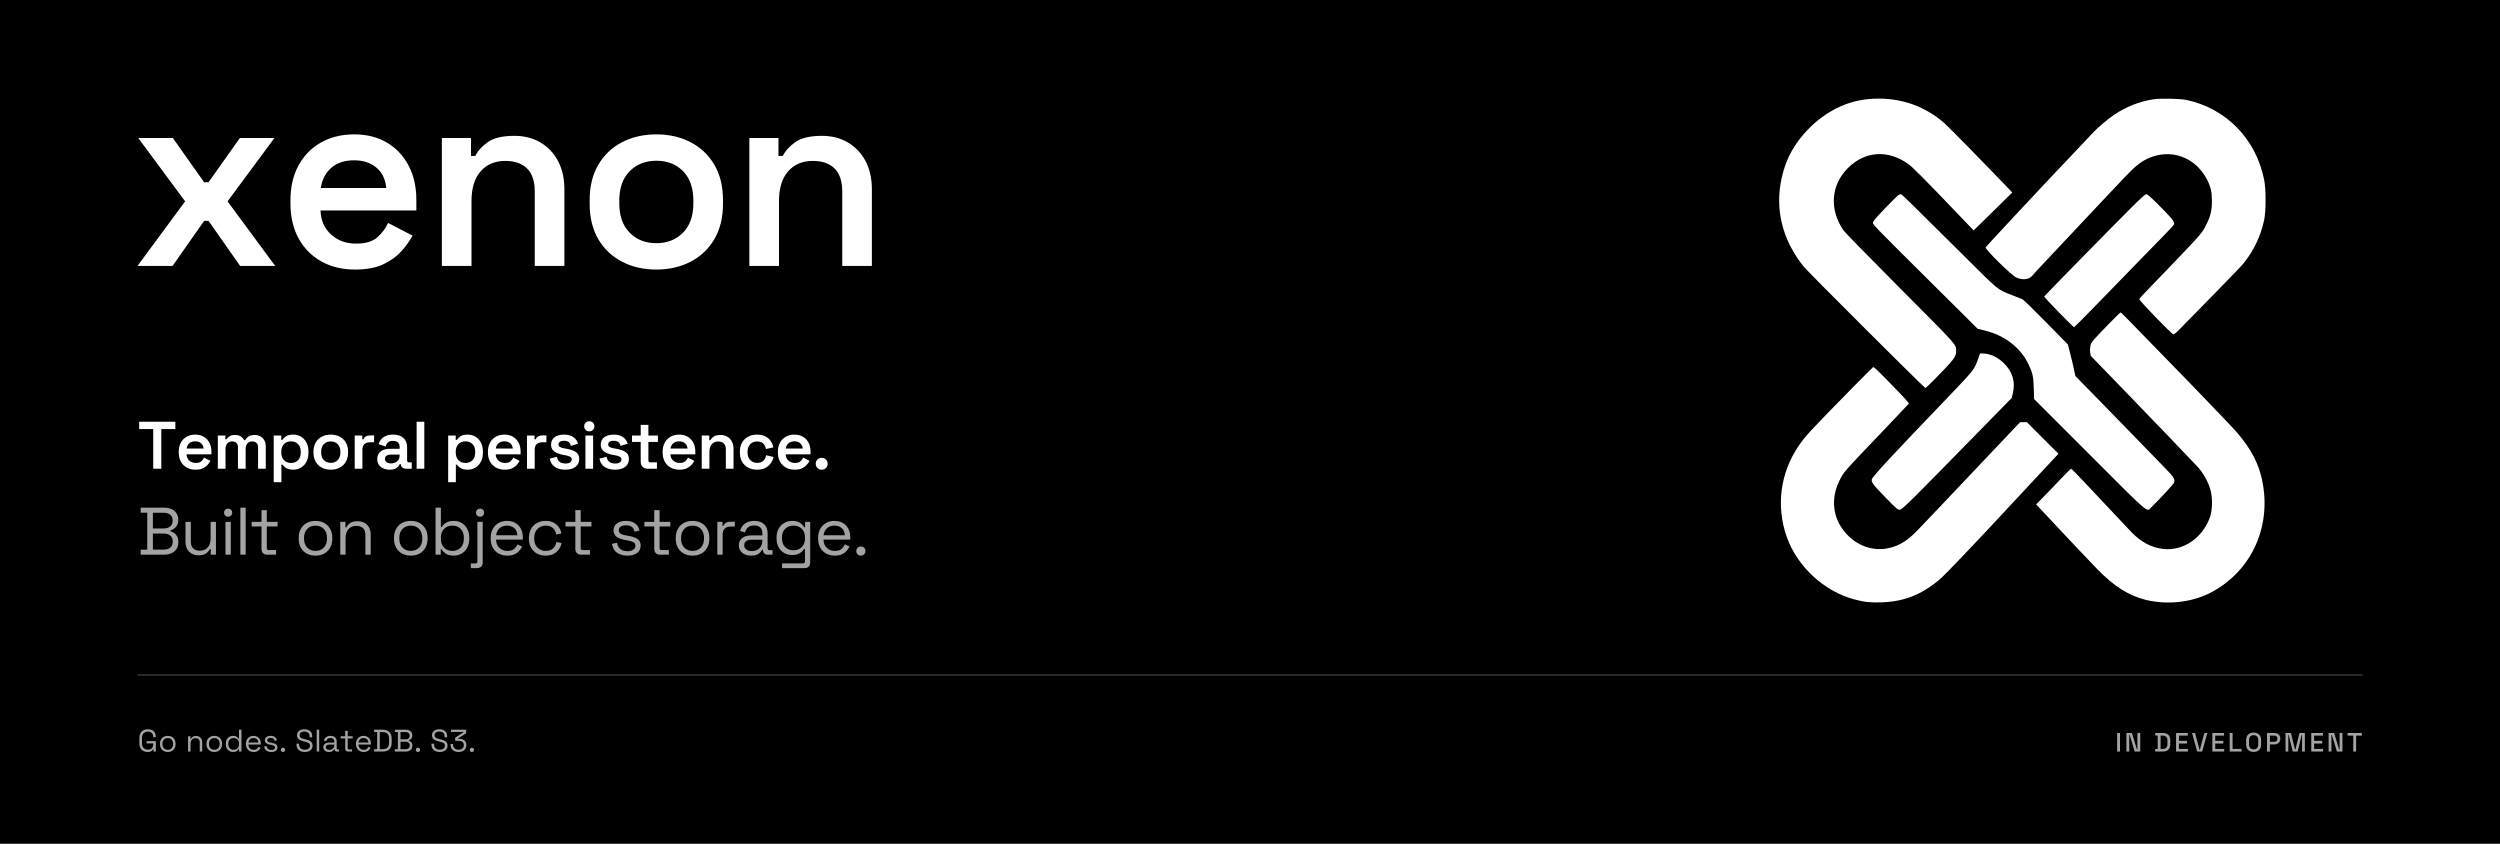
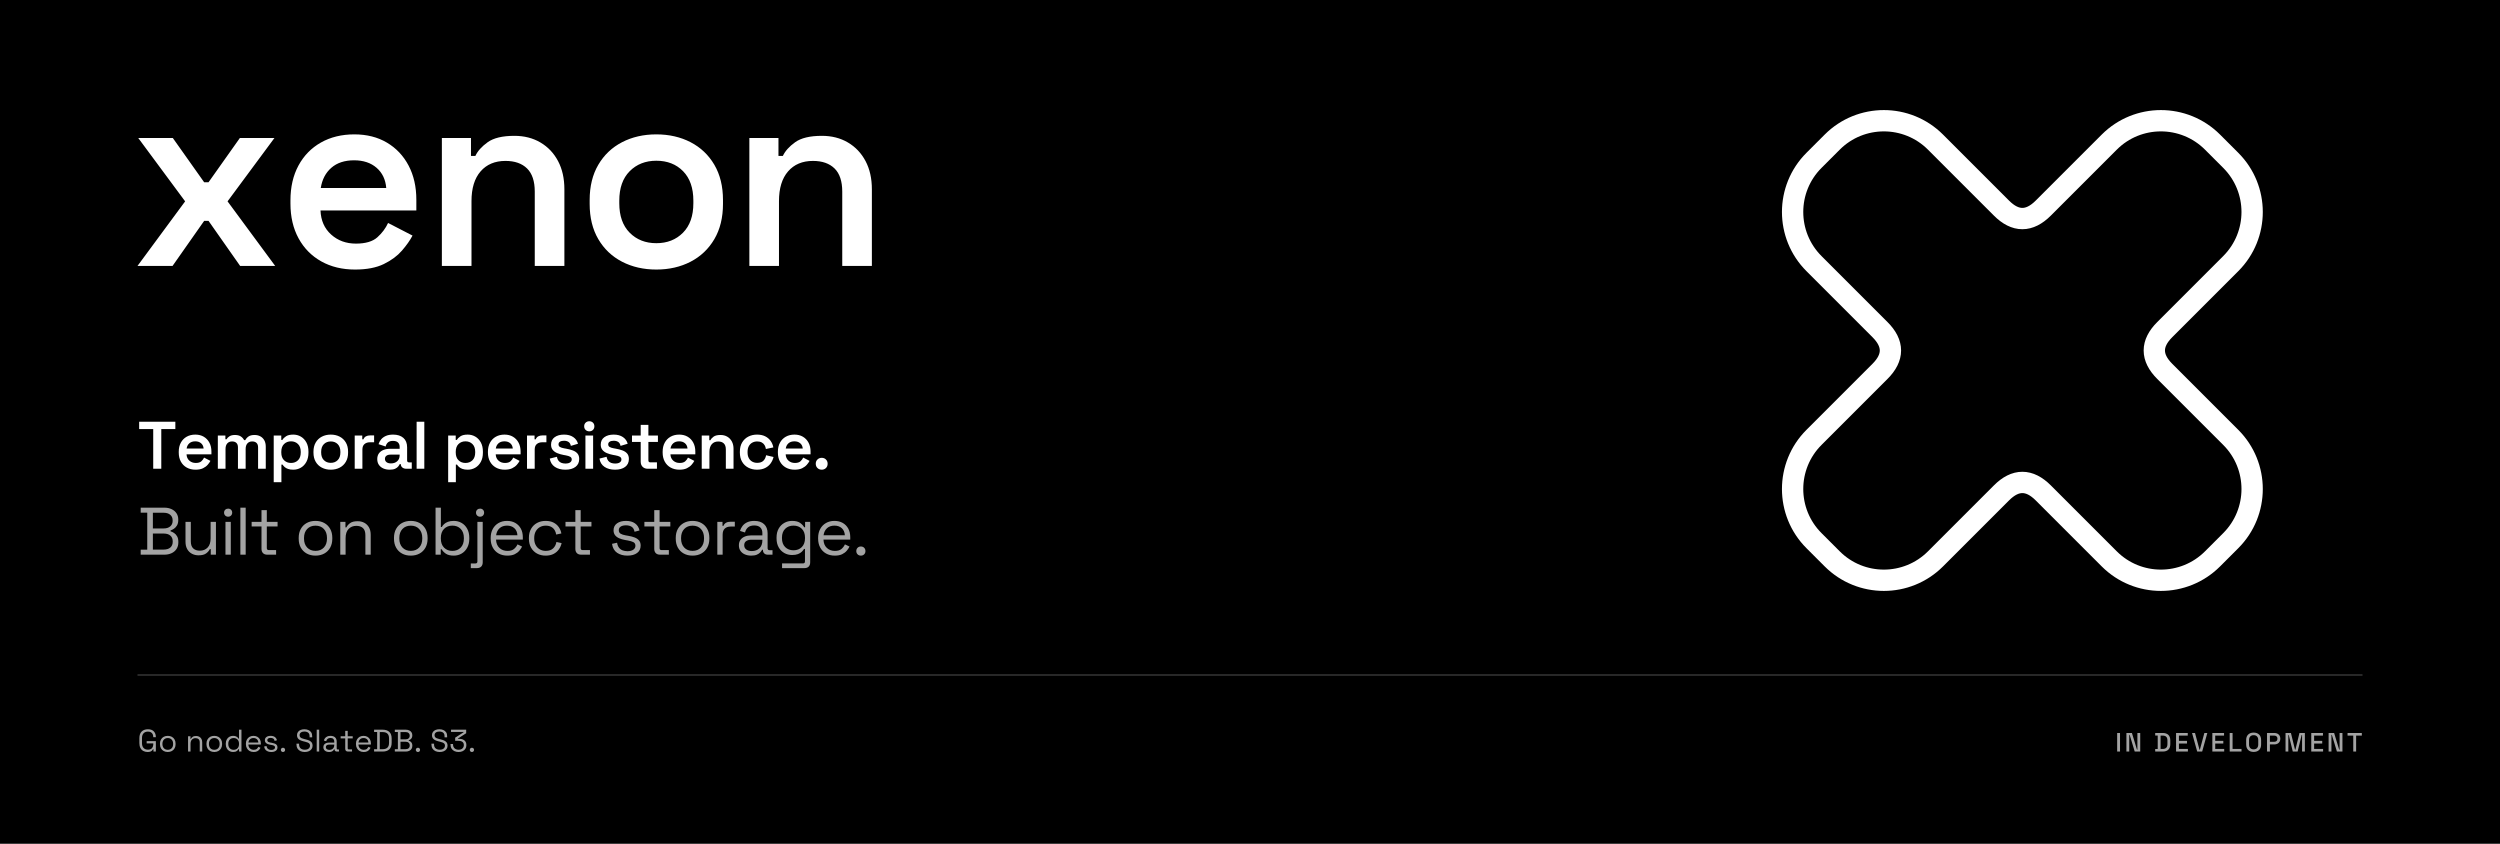
<svg xmlns="http://www.w3.org/2000/svg" viewBox="0 0 1600 540" width="1600" height="540" role="img" aria-labelledby="title">
  <rect width="1600" height="540" fill="#000000" />
  <g transform="translate(88 86) scale(0.1656504)">
    <path transform="translate(-30.19971 508.2501)" fill="#ffffff" d="M30.2 0.0 214.224 -249.475 33.075 -494.25H166.651L287.7 -323.301H304.65L425.699 -494.25H559.275L378.126 -249.475L562.15 0.0H426.749L304.65 -174H287.7L165.601 0.0ZM870.8 14.0Q796.625 14.0 740.3 -17.5Q683.975 -49.0 652.562 -106.413Q621.15 -163.825 621.15 -241.125V-253.125Q621.15 -330.6 652.15 -387.925Q683.15 -445.25 738.887 -476.75Q794.625 -508.25 867.925 -508.25Q940.05 -508.25 993.787 -476.45Q1047.525 -444.65 1077.525 -387.85Q1107.525 -331.05 1107.525 -255.4V-214.325H737.251Q739.426 -156.325 778.313 -121.263Q817.2 -86.201 874.1 -86.201Q929.725 -86.201 956.912 -110.601Q984.099 -135 998.324 -165.975L1092.75 -117.225Q1078.575 -90.0 1052.075 -59.325Q1025.575 -28.65 981.925 -7.325Q938.275 14.0 870.8 14.0ZM738.251 -300.975H991.249Q987.249 -350.275 953.862 -379.162Q920.475 -408.049 867.1 -408.049Q812.25 -408.049 779.1 -379.162Q745.951 -350.275 738.251 -300.975ZM1206.15 0.0V-494.25H1318.601V-424.875H1335.551Q1348.601 -453.15 1383 -477.875Q1417.4 -502.6 1486.325 -502.6Q1543.45 -502.6 1587.038 -476.888Q1630.625 -451.175 1655.063 -405.025Q1679.5 -358.875 1679.5 -296.0V0.0H1565.049V-287.05Q1565.049 -347.25 1535.362 -376.475Q1505.675 -405.699 1451.875 -405.699Q1390.9 -405.699 1355.75 -365.275Q1320.601 -324.85 1320.601 -250.425V0.0ZM2034.7 14.0Q1960.7 14.0 1902.312 -16.262Q1843.925 -46.525 1810.537 -103.437Q1777.15 -160.35 1777.15 -239.475V-254.775Q1777.15 -333.9 1810.537 -390.813Q1843.925 -447.725 1902.312 -477.988Q1960.7 -508.25 2034.7 -508.25Q2108.7 -508.25 2167.087 -477.988Q2225.475 -447.725 2258.863 -390.813Q2292.25 -333.9 2292.25 -254.775V-239.475Q2292.25 -160.35 2258.863 -103.437Q2225.475 -46.525 2167.087 -16.262Q2108.7 14.0 2034.7 14.0ZM2034.7 -87.851Q2097.6 -87.851 2137.699 -128.326Q2177.799 -168.8 2177.799 -242.3V-251.95Q2177.799 -325.45 2138.112 -365.925Q2098.425 -406.399 2034.7 -406.399Q1971.975 -406.399 1931.788 -365.925Q1891.601 -325.45 1891.601 -251.95V-242.3Q1891.601 -168.8 1931.788 -128.326Q1971.975 -87.851 2034.7 -87.851ZM2394.15 0.0V-494.25H2506.601V-424.875H2523.551Q2536.601 -453.15 2571 -477.875Q2605.4 -502.6 2674.325 -502.6Q2731.45 -502.6 2775.038 -476.888Q2818.625 -451.175 2843.063 -405.025Q2867.5 -358.875 2867.5 -296.0V0.0H2753.049V-287.05Q2753.049 -347.25 2723.362 -376.475Q2693.675 -405.699 2639.875 -405.699Q2578.9 -405.699 2543.75 -365.275Q2508.601 -324.85 2508.601 -250.425V0.0Z" />
  </g>
  <g transform="translate(1110 40) scale(0.72)">
-     <g transform="translate(39.66038 32) scale(0.5283019)">
-       <g transform="translate(0,848) scale(0.1,-0.1)" fill="#ffffff" stroke="none">
-         <path d="M1495 8469 c-357 -34 -700 -204 -981 -483 -248 -248 -395 -512 -468 -838 -119 -532 10 -1050 371 -1498 75 -92 2027 -2040 2045 -2040 7 0 70 57 139 128 347 353 379 394 379 490 0 118 51 60 -945 1061 -591 594 -927 938 -955 980 -236 351 -205 756 79 1040 289 290 681 314 1024 63 67 -49 309 -292 781 -787 126 -132 248 -259 270 -282 l41 -42 325 318 325 319 -75 79 c-367 384 -1009 1039 -1074 1095 -359 308 -798 444 -1281 397z" />
-         <path d="M6295 8466 c-240 -40 -449 -122 -655 -259 -99 -66 -286 -223 -352 -297 -29 -32 -166 -177 -304 -322 -546 -574 -1492 -1586 -1507 -1614 -15 -27 425 -460 510 -503 101 -51 221 -39 272 25 12 15 49 57 83 93 236 253 828 883 1049 1116 146 154 335 354 420 444 167 178 268 261 386 317 389 184 814 32 1012 -363 56 -112 75 -202 75 -348 0 -157 -22 -252 -90 -388 -79 -158 -56 -132 -693 -797 -140 -146 -295 -307 -345 -358 -50 -51 -92 -99 -94 -107 -5 -23 549 -595 576 -595 12 0 68 50 143 129 68 70 316 323 551 562 234 239 450 463 479 499 178 221 292 458 351 730 33 156 34 523 0 688 -139 684 -637 1194 -1307 1338 -106 22 -447 29 -560 10z" />
-         <path d="M2010 6856 c-14 -8 -116 -110 -228 -226 -174 -183 -202 -217 -202 -244 0 -28 90 -120 882 -906 l881 -875 127 -31 c330 -81 595 -287 729 -567 68 -141 83 -208 88 -408 l5 -176 932 -932 c1061 -1061 956 -973 1051 -878 160 157 359 374 371 403 22 53 -1 93 -129 224 -62 63 -256 264 -432 445 -176 182 -495 509 -709 728 l-390 398 -22 107 c-12 59 -40 178 -63 265 l-40 158 -366 373 c-246 250 -378 379 -403 389 -20 9 -94 39 -164 66 -266 105 -199 49 -893 740 -847 842 -969 961 -986 961 -8 -1 -25 -7 -39 -14z" />
-         <path d="M5937 6653 c-287 -286 -1471 -1492 -1475 -1504 -5 -13 489 -520 504 -517 6 2 184 181 395 398 210 217 539 555 729 750 616 630 561 570 556 608 -6 39 -75 119 -293 335 -108 106 -156 147 -173 147 -18 0 -81 -57 -243 -217z" />
-         <path d="M5540 4678 c-278 -287 -286 -296 -301 -362 -8 -39 -9 -73 -3 -110 l9 -55 550 -568 c518 -535 1088 -1129 1236 -1287 113 -122 188 -257 231 -411 34 -125 31 -320 -6 -434 -118 -358 -450 -589 -791 -550 -198 22 -377 117 -535 283 -216 228 -647 685 -814 864 -104 111 -194 202 -201 202 -7 0 -81 -73 -166 -162 -84 -90 -214 -225 -288 -300 l-134 -137 129 -138 c257 -277 781 -831 898 -951 282 -289 527 -444 811 -516 357 -89 763 -48 1078 110 725 366 1076 1167 867 1982 -72 282 -238 555 -509 837 -47 50 -183 191 -301 315 -118 124 -291 304 -385 400 -94 96 -326 335 -516 530 -568 585 -642 660 -652 660 -6 0 -99 -91 -207 -202z" />
-         <path d="M3350 4098 c-66 -184 -63 -181 -548 -687 -878 -914 -1225 -1288 -1239 -1335 -15 -50 16 -91 243 -324 174 -177 192 -192 224 -192 40 -1 172 131 1320 1304 l565 577 17 67 c49 197 2 368 -142 512 -108 109 -239 169 -366 170 l-41 0 -33 -92z" />
-         <path d="M1246 3623 c-743 -757 -800 -819 -915 -987 -310 -456 -383 -1012 -201 -1531 176 -500 630 -920 1142 -1054 172 -45 257 -54 457 -48 372 12 661 125 968 379 89 74 616 626 1238 1298 105 113 320 344 479 514 l288 309 -266 266 -266 266 -56 -1 -57 0 -86 -90 c-47 -49 -307 -323 -577 -609 -520 -550 -888 -938 -1064 -1121 -164 -170 -297 -254 -467 -295 -276 -67 -560 33 -754 264 -206 245 -240 564 -94 863 75 153 42 116 780 888 209 219 384 404 389 411 7 10 -66 90 -275 305 -261 268 -305 310 -325 310 -4 0 -156 -152 -338 -337z" />
-       </g>
-     </g>
+     <path d="M274.557 129.442 L325.127 78.873 L333.227 70.773 A64.913 64.913 0 0 1 425.027 70.773 L441.227 86.973 A64.913 64.913 0 0 1 441.227 178.773 L433.127 186.873 L382.558 237.443 Q364.001 256 382.558 274.557 L433.127 325.127 L441.227 333.227 A64.913 64.913 0 0 1 441.227 425.027 L425.027 441.227 A64.913 64.913 0 0 1 333.227 441.227 L325.127 433.127 L274.557 382.558 Q256 364.001 237.443 382.558 L186.873 433.127 L178.773 441.227 A64.913 64.913 0 0 1 86.973 441.227 L70.773 425.027 A64.913 64.913 0 0 1 70.773 333.227 L78.873 325.127 L129.442 274.557 Q147.999 256 129.442 237.443 L78.873 186.873 L70.773 178.773 A64.913 64.913 0 0 1 70.773 86.973 L86.973 70.773 A64.913 64.913 0 0 1 178.773 70.773 L186.873 78.873 L237.443 129.442 Q256 147.999 274.557 129.442 Z" fill="none" stroke="#ffffff" stroke-width="18.944" stroke-linejoin="round" />
  </g>
  <path transform="translate(88 300)" fill="#ffffff" d="M10.06 0.0V-25.407H1.062V-30.1H24.222V-25.407H15.224V0.0ZM37.132 0.602Q33.943 0.602 31.521 -0.752Q29.099 -2.107 27.748 -4.576Q26.397 -7.044 26.397 -10.368V-10.884Q26.397 -14.216 27.73 -16.681Q29.063 -19.146 31.46 -20.5Q33.857 -21.855 37.009 -21.855Q40.11 -21.855 42.421 -20.487Q44.732 -19.12 46.022 -16.678Q47.312 -14.235 47.312 -10.982V-9.216H31.39Q31.483 -6.722 33.155 -5.214Q34.828 -3.707 37.274 -3.707Q39.666 -3.707 40.835 -4.756Q42.004 -5.805 42.616 -7.137L46.676 -5.041Q46.067 -3.87 44.927 -2.551Q43.788 -1.232 41.911 -0.315Q40.034 0.602 37.132 0.602ZM31.433 -12.942H42.312Q42.14 -15.062 40.704 -16.304Q39.268 -17.546 36.973 -17.546Q34.615 -17.546 33.189 -16.304Q31.764 -15.062 31.433 -12.942ZM51.412 0.0V-21.253H56.248V-18.856H56.977Q57.551 -19.946 58.863 -20.779Q60.176 -21.612 62.373 -21.612Q64.697 -21.612 66.107 -20.681Q67.517 -19.751 68.241 -18.294H68.969Q69.7 -19.716 71.071 -20.664Q72.442 -21.612 74.953 -21.612Q76.961 -21.612 78.57 -20.766Q80.178 -19.92 81.135 -18.244Q82.091 -16.568 82.091 -14.071V0.0H77.169V-13.706Q77.169 -15.552 76.187 -16.516Q75.205 -17.481 73.428 -17.481Q71.467 -17.481 70.339 -16.223Q69.212 -14.965 69.212 -12.614V0.0H64.291V-13.706Q64.291 -15.552 63.309 -16.516Q62.327 -17.481 60.55 -17.481Q58.588 -17.481 57.461 -16.223Q56.334 -14.965 56.334 -12.614V0.0ZM87.177 8.6V-21.253H92.013V-18.455H92.742Q93.503 -19.784 95.115 -20.82Q96.727 -21.855 99.706 -21.855Q102.323 -21.855 104.531 -20.579Q106.739 -19.303 108.076 -16.859Q109.413 -14.416 109.413 -10.955V-10.297Q109.413 -6.845 108.08 -4.397Q106.747 -1.95 104.539 -0.674Q102.331 0.602 99.706 0.602Q97.71 0.602 96.346 0.12Q94.982 -0.361 94.149 -1.12Q93.316 -1.878 92.828 -2.662H92.099V8.6ZM98.252 -3.707Q100.97 -3.707 102.723 -5.436Q104.476 -7.165 104.476 -10.419V-10.834Q104.476 -14.088 102.705 -15.817Q100.934 -17.546 98.252 -17.546Q95.578 -17.546 93.803 -15.817Q92.028 -14.088 92.028 -10.834V-10.419Q92.028 -7.165 93.803 -5.436Q95.578 -3.707 98.252 -3.707ZM123.697 0.602Q120.515 0.602 118.004 -0.699Q115.494 -2.001 114.058 -4.448Q112.622 -6.895 112.622 -10.297V-10.955Q112.622 -14.358 114.058 -16.805Q115.494 -19.252 118.004 -20.553Q120.515 -21.855 123.697 -21.855Q126.879 -21.855 129.39 -20.553Q131.9 -19.252 133.336 -16.805Q134.772 -14.358 134.772 -10.955V-10.297Q134.772 -6.895 133.336 -4.448Q131.9 -2.001 129.39 -0.699Q126.879 0.602 123.697 0.602ZM123.697 -3.778Q126.402 -3.778 128.126 -5.518Q129.85 -7.258 129.85 -10.419V-10.834Q129.85 -13.994 128.144 -15.735Q126.437 -17.475 123.697 -17.475Q121 -17.475 119.272 -15.735Q117.544 -13.994 117.544 -10.834V-10.419Q117.544 -7.258 119.272 -5.518Q121 -3.778 123.697 -3.778ZM139.013 0.0V-21.253H143.849V-18.807H144.578Q145.073 -20.12 146.185 -20.729Q147.296 -21.339 148.871 -21.339H151.429V-16.944H148.748Q146.631 -16.944 145.283 -15.806Q143.935 -14.668 143.935 -12.292V0.0ZM161.411 0.602Q159.147 0.602 157.345 -0.186Q155.542 -0.974 154.493 -2.489Q153.443 -4.004 153.443 -6.175Q153.443 -8.353 154.493 -9.817Q155.542 -11.282 157.394 -12.023Q159.246 -12.765 161.609 -12.765H167.773V-14.051Q167.773 -15.737 166.736 -16.783Q165.7 -17.83 163.508 -17.83Q161.359 -17.83 160.261 -16.83Q159.163 -15.83 158.817 -14.225L154.265 -15.737Q154.781 -17.409 155.917 -18.786Q157.053 -20.163 158.955 -21.009Q160.857 -21.855 163.579 -21.855Q167.748 -21.855 170.15 -19.755Q172.552 -17.656 172.552 -13.709V-5.371Q172.552 -4.081 173.756 -4.081H175.529V0.0H172.067Q170.521 0.0 169.535 -0.778Q168.548 -1.556 168.548 -2.861V-2.949H167.798Q167.559 -2.357 166.908 -1.508Q166.257 -0.658 164.944 -0.028Q163.632 0.602 161.411 0.602ZM162.221 -3.423Q164.681 -3.423 166.227 -4.819Q167.773 -6.216 167.773 -8.594V-9.039H161.935Q160.303 -9.039 159.333 -8.337Q158.364 -7.636 158.364 -6.324Q158.364 -5.013 159.376 -4.218Q160.389 -3.423 162.221 -3.423ZM178.637 0.0V-30.1H183.559V0.0ZM198.825 8.6V-21.253H203.661V-18.455H204.39Q205.151 -19.784 206.763 -20.82Q208.375 -21.855 211.354 -21.855Q213.971 -21.855 216.179 -20.579Q218.387 -19.303 219.724 -16.859Q221.061 -14.416 221.061 -10.955V-10.297Q221.061 -6.845 219.728 -4.397Q218.395 -1.95 216.187 -0.674Q213.979 0.602 211.354 0.602Q209.358 0.602 207.994 0.12Q206.63 -0.361 205.797 -1.12Q204.964 -1.878 204.476 -2.662H203.747V8.6ZM209.9 -3.707Q212.618 -3.707 214.371 -5.436Q216.124 -7.165 216.124 -10.419V-10.834Q216.124 -14.088 214.353 -15.817Q212.582 -17.546 209.9 -17.546Q207.226 -17.546 205.451 -15.817Q203.676 -14.088 203.676 -10.834V-10.419Q203.676 -7.165 205.451 -5.436Q207.226 -3.707 209.9 -3.707ZM235.005 0.602Q231.816 0.602 229.394 -0.752Q226.972 -2.107 225.621 -4.576Q224.27 -7.044 224.27 -10.368V-10.884Q224.27 -14.216 225.603 -16.681Q226.936 -19.146 229.333 -20.5Q231.73 -21.855 234.882 -21.855Q237.983 -21.855 240.294 -20.487Q242.605 -19.12 243.895 -16.678Q245.185 -14.235 245.185 -10.982V-9.216H229.263Q229.356 -6.722 231.028 -5.214Q232.701 -3.707 235.147 -3.707Q237.539 -3.707 238.708 -4.756Q239.877 -5.805 240.489 -7.137L244.549 -5.041Q243.94 -3.87 242.8 -2.551Q241.661 -1.232 239.784 -0.315Q237.907 0.602 235.005 0.602ZM229.306 -12.942H240.185Q240.013 -15.062 238.577 -16.304Q237.141 -17.546 234.846 -17.546Q232.488 -17.546 231.062 -16.304Q229.637 -15.062 229.306 -12.942ZM249.285 0.0V-21.253H254.121V-18.807H254.85Q255.345 -20.12 256.457 -20.729Q257.568 -21.339 259.143 -21.339H261.701V-16.944H259.02Q256.903 -16.944 255.555 -15.806Q254.207 -14.668 254.207 -12.292V0.0ZM273.859 0.602Q269.755 0.602 267.086 -1.204Q264.416 -3.01 263.849 -6.507L268.408 -7.654Q268.717 -6.014 269.487 -5.075Q270.256 -4.136 271.393 -3.736Q272.529 -3.337 273.859 -3.337Q275.871 -3.337 276.891 -4.071Q277.91 -4.805 277.91 -5.945Q277.91 -7.092 276.941 -7.663Q275.972 -8.234 273.982 -8.594L272.643 -8.831Q270.452 -9.246 268.648 -9.991Q266.844 -10.736 265.76 -12.046Q264.676 -13.357 264.676 -15.411Q264.676 -18.51 266.964 -20.183Q269.252 -21.855 272.991 -21.855Q276.56 -21.855 278.891 -20.26Q281.222 -18.665 281.923 -16.002L277.351 -14.635Q276.992 -16.42 275.841 -17.168Q274.69 -17.916 272.991 -17.916Q271.3 -17.916 270.378 -17.314Q269.455 -16.713 269.455 -15.624Q269.455 -14.472 270.391 -13.924Q271.326 -13.377 272.923 -13.097L274.263 -12.859Q276.626 -12.444 278.541 -11.742Q280.456 -11.04 281.573 -9.748Q282.69 -8.455 282.69 -6.264Q282.69 -2.978 280.294 -1.188Q277.898 0.602 273.859 0.602ZM286.673 0.0V-21.253H291.595V0.0ZM289.134 -23.942Q287.762 -23.942 286.816 -24.836Q285.869 -25.729 285.869 -27.172Q285.869 -28.622 286.816 -29.511Q287.762 -30.401 289.134 -30.401Q290.549 -30.401 291.474 -29.511Q292.399 -28.622 292.399 -27.172Q292.399 -25.729 291.474 -24.836Q290.549 -23.942 289.134 -23.942ZM305.657 0.602Q301.553 0.602 298.884 -1.204Q296.214 -3.01 295.647 -6.507L300.206 -7.654Q300.515 -6.014 301.285 -5.075Q302.054 -4.136 303.191 -3.736Q304.327 -3.337 305.657 -3.337Q307.669 -3.337 308.689 -4.071Q309.708 -4.805 309.708 -5.945Q309.708 -7.092 308.739 -7.663Q307.77 -8.234 305.78 -8.594L304.441 -8.831Q302.25 -9.246 300.446 -9.991Q298.642 -10.736 297.558 -12.046Q296.474 -13.357 296.474 -15.411Q296.474 -18.51 298.762 -20.183Q301.05 -21.855 304.789 -21.855Q308.358 -21.855 310.689 -20.26Q313.02 -18.665 313.721 -16.002L309.149 -14.635Q308.79 -16.42 307.639 -17.168Q306.488 -17.916 304.789 -17.916Q303.098 -17.916 302.176 -17.314Q301.253 -16.713 301.253 -15.624Q301.253 -14.472 302.189 -13.924Q303.124 -13.377 304.721 -13.097L306.061 -12.859Q308.424 -12.444 310.339 -11.742Q312.254 -11.04 313.371 -9.748Q314.488 -8.455 314.488 -6.264Q314.488 -2.978 312.092 -1.188Q309.696 0.602 305.657 0.602ZM326.536 0.0Q324.504 0.0 323.276 -1.232Q322.047 -2.465 322.047 -4.545V-17.157H316.474V-21.253H322.047V-28.085H326.968V-21.253H333.072V-17.157H326.968V-5.386Q326.968 -4.096 328.187 -4.096H332.451V0.0ZM346.825 0.602Q343.636 0.602 341.214 -0.752Q338.792 -2.107 337.441 -4.576Q336.09 -7.044 336.09 -10.368V-10.884Q336.09 -14.216 337.423 -16.681Q338.756 -19.146 341.153 -20.5Q343.55 -21.855 346.702 -21.855Q349.803 -21.855 352.114 -20.487Q354.425 -19.12 355.715 -16.678Q357.005 -14.235 357.005 -10.982V-9.216H341.083Q341.176 -6.722 342.848 -5.214Q344.521 -3.707 346.967 -3.707Q349.359 -3.707 350.528 -4.756Q351.697 -5.805 352.309 -7.137L356.369 -5.041Q355.76 -3.87 354.62 -2.551Q353.481 -1.232 351.604 -0.315Q349.727 0.602 346.825 0.602ZM341.126 -12.942H352.005Q351.833 -15.062 350.397 -16.304Q348.961 -17.546 346.666 -17.546Q344.308 -17.546 342.882 -16.304Q341.457 -15.062 341.126 -12.942ZM361.105 0.0V-21.253H365.941V-18.27H366.67Q367.231 -19.485 368.71 -20.549Q370.189 -21.612 373.153 -21.612Q375.609 -21.612 377.484 -20.506Q379.358 -19.401 380.409 -17.416Q381.46 -15.432 381.46 -12.728V0.0H376.538V-12.343Q376.538 -14.932 375.262 -16.188Q373.985 -17.445 371.672 -17.445Q369.05 -17.445 367.538 -15.707Q366.027 -13.969 366.027 -10.768V0.0ZM396.487 0.602Q393.398 0.602 390.905 -0.692Q388.412 -1.986 386.965 -4.437Q385.518 -6.888 385.518 -10.34V-10.912Q385.518 -14.373 386.965 -16.82Q388.412 -19.267 390.905 -20.561Q393.398 -21.855 396.487 -21.855Q399.532 -21.855 401.706 -20.768Q403.881 -19.682 405.205 -17.819Q406.529 -15.956 406.937 -13.651L402.165 -12.639Q401.985 -13.996 401.338 -15.092Q400.691 -16.188 399.515 -16.832Q398.34 -17.475 396.593 -17.475Q394.846 -17.475 393.448 -16.705Q392.05 -15.936 391.245 -14.448Q390.44 -12.96 390.44 -10.834V-10.419Q390.44 -8.293 391.245 -6.805Q392.05 -5.317 393.448 -4.547Q394.846 -3.778 396.593 -3.778Q399.217 -3.778 400.58 -5.136Q401.942 -6.495 402.301 -8.649L407.073 -7.53Q406.544 -5.297 405.212 -3.434Q403.881 -1.571 401.706 -0.484Q399.532 0.602 396.487 0.602ZM420.58 0.602Q417.391 0.602 414.969 -0.752Q412.547 -2.107 411.196 -4.576Q409.845 -7.044 409.845 -10.368V-10.884Q409.845 -14.216 411.178 -16.681Q412.511 -19.146 414.908 -20.5Q417.305 -21.855 420.457 -21.855Q423.558 -21.855 425.869 -20.487Q428.18 -19.12 429.47 -16.678Q430.76 -14.235 430.76 -10.982V-9.216H414.838Q414.931 -6.722 416.603 -5.214Q418.276 -3.707 420.722 -3.707Q423.114 -3.707 424.283 -4.756Q425.452 -5.805 426.064 -7.137L430.124 -5.041Q429.515 -3.87 428.375 -2.551Q427.236 -1.232 425.359 -0.315Q423.482 0.602 420.58 0.602ZM414.881 -12.942H425.76Q425.588 -15.062 424.152 -16.304Q422.716 -17.546 420.421 -17.546Q418.063 -17.546 416.637 -16.304Q415.212 -15.062 414.881 -12.942ZM437.899 0.602Q436.274 0.602 435.178 -0.467Q434.082 -1.535 434.082 -3.205Q434.082 -4.875 435.178 -5.936Q436.274 -6.996 437.899 -6.996Q439.524 -6.996 440.602 -5.927Q441.68 -4.859 441.68 -3.189Q441.68 -1.519 440.602 -0.458Q439.524 0.602 437.899 0.602Z" />
  <path transform="translate(88 355)" fill="#a3a3a3" d="M2.039 0.0V-3.217H6.239V-26.883H2.039V-30.1H17.122Q19.752 -30.1 21.779 -29.16Q23.807 -28.22 24.946 -26.522Q26.086 -24.823 26.086 -22.55V-22.181Q26.086 -20.087 25.281 -18.729Q24.476 -17.372 23.347 -16.617Q22.217 -15.861 21.149 -15.53V-14.939Q22.217 -14.681 23.381 -13.91Q24.544 -13.14 25.34 -11.776Q26.135 -10.413 26.135 -8.293V-7.863Q26.135 -5.4 24.959 -3.631Q23.783 -1.861 21.74 -0.931Q19.698 0.0 17.08 0.0ZM9.839 -3.267H16.698Q19.524 -3.267 21.03 -4.598Q22.535 -5.928 22.535 -8.216V-8.585Q22.535 -10.872 21.036 -12.203Q19.536 -13.533 16.698 -13.533H9.839ZM9.839 -16.8H16.795Q19.413 -16.8 20.949 -18.115Q22.486 -19.43 22.486 -21.601V-22.031Q22.486 -24.215 20.955 -25.524Q19.425 -26.833 16.795 -26.833H9.839ZM39.048 0.405Q36.738 0.405 34.837 -0.597Q32.936 -1.599 31.827 -3.544Q30.719 -5.489 30.719 -8.295V-21.023H34.122V-8.542Q34.122 -5.431 35.686 -3.998Q37.25 -2.565 39.932 -2.565Q42.945 -2.565 44.87 -4.557Q46.796 -6.548 46.796 -10.461V-21.023H50.199V0.0H46.882V-3.558H46.291Q45.592 -2.056 43.929 -0.825Q42.265 0.405 39.048 0.405ZM56.299 0.0V-21.023H59.702V0.0ZM58 -24.31Q56.904 -24.31 56.153 -25.043Q55.402 -25.775 55.402 -26.896Q55.402 -28.047 56.153 -28.764Q56.904 -29.481 58 -29.481Q59.139 -29.481 59.868 -28.764Q60.598 -28.047 60.598 -26.896Q60.598 -25.775 59.868 -25.043Q59.139 -24.31 58 -24.31ZM65.834 0.0V-30.1H69.237V0.0ZM83.111 0.0Q81.309 0.0 80.334 -0.991Q79.358 -1.982 79.358 -3.717V-18.077H73.049V-21.023H79.358V-28.5H82.761V-21.023H89.647V-18.077H82.761V-4.235Q82.761 -2.945 84.026 -2.945H88.704V0.0ZM113.92 0.602Q110.738 0.602 108.308 -0.734Q105.878 -2.07 104.523 -4.505Q103.168 -6.941 103.168 -10.228V-10.794Q103.168 -14.082 104.523 -16.517Q105.878 -18.953 108.308 -20.289Q110.738 -21.625 113.92 -21.625Q117.102 -21.625 119.532 -20.289Q121.962 -18.953 123.318 -16.517Q124.673 -14.082 124.673 -10.794V-10.228Q124.673 -6.941 123.318 -4.505Q121.962 -2.07 119.532 -0.734Q117.102 0.602 113.92 0.602ZM113.92 -2.443Q117.269 -2.443 119.269 -4.575Q121.27 -6.706 121.27 -10.327V-10.696Q121.27 -14.316 119.276 -16.448Q117.281 -18.579 113.92 -18.579Q110.602 -18.579 108.586 -16.448Q106.571 -14.316 106.571 -10.696V-10.327Q106.571 -6.706 108.586 -4.575Q110.602 -2.443 113.92 -2.443ZM129.774 0.0V-21.023H133.091V-17.464H133.681Q134.381 -18.979 136.044 -20.204Q137.707 -21.428 140.924 -21.428Q143.265 -21.428 145.151 -20.426Q147.037 -19.424 148.145 -17.485Q149.253 -15.547 149.253 -12.728V0.0H145.85V-12.481Q145.85 -15.622 144.286 -17.04Q142.722 -18.457 140.041 -18.457Q137.028 -18.457 135.102 -16.466Q133.177 -14.475 133.177 -10.561V0.0ZM174.904 0.602Q171.722 0.602 169.292 -0.734Q166.862 -2.07 165.507 -4.505Q164.152 -6.941 164.152 -10.228V-10.794Q164.152 -14.082 165.507 -16.517Q166.862 -18.953 169.292 -20.289Q171.722 -21.625 174.904 -21.625Q178.086 -21.625 180.516 -20.289Q182.946 -18.953 184.302 -16.517Q185.657 -14.082 185.657 -10.794V-10.228Q185.657 -6.941 184.302 -4.505Q182.946 -2.07 180.516 -0.734Q178.086 0.602 174.904 0.602ZM174.904 -2.443Q178.253 -2.443 180.253 -4.575Q182.254 -6.706 182.254 -10.327V-10.696Q182.254 -14.316 180.26 -16.448Q178.265 -18.579 174.904 -18.579Q171.586 -18.579 169.57 -16.448Q167.555 -14.316 167.555 -10.696V-10.327Q167.555 -6.706 169.57 -4.575Q171.586 -2.443 174.904 -2.443ZM202.411 0.602Q199.133 0.602 197.326 -0.647Q195.518 -1.895 194.665 -3.465H194.075V0.0H190.758V-30.1H194.161V-17.717H194.751Q195.285 -18.705 196.234 -19.591Q197.182 -20.477 198.707 -21.051Q200.232 -21.625 202.411 -21.625Q205.175 -21.625 207.429 -20.326Q209.683 -19.027 211.016 -16.591Q212.349 -14.155 212.349 -10.794V-10.228Q212.349 -6.868 211 -4.432Q209.652 -1.996 207.398 -0.697Q205.144 0.602 202.411 0.602ZM201.51 -2.418Q204.767 -2.418 206.826 -4.504Q208.885 -6.59 208.885 -10.327V-10.696Q208.885 -14.433 206.832 -16.519Q204.78 -18.604 201.51 -18.604Q198.283 -18.604 196.209 -16.519Q194.136 -14.433 194.136 -10.696V-10.327Q194.136 -6.59 196.209 -4.504Q198.283 -2.418 201.51 -2.418ZM213.31 8.6V5.605H216.268Q217.536 5.605 217.536 4.315V-21.023H220.939V4.883Q220.939 6.618 219.969 7.609Q219 8.6 217.186 8.6ZM219.237 -24.31Q218.141 -24.31 217.39 -25.043Q216.639 -25.775 216.639 -26.896Q216.639 -28.047 217.39 -28.764Q218.141 -29.481 219.237 -29.481Q220.376 -29.481 221.105 -28.764Q221.835 -28.047 221.835 -26.896Q221.835 -25.775 221.105 -25.043Q220.376 -24.31 219.237 -24.31ZM236.727 0.602Q233.515 0.602 231.116 -0.752Q228.717 -2.107 227.378 -4.564Q226.039 -7.021 226.039 -10.253V-10.769Q226.039 -14.032 227.372 -16.474Q228.705 -18.916 231.067 -20.27Q233.429 -21.625 236.489 -21.625Q239.475 -21.625 241.751 -20.349Q244.028 -19.074 245.318 -16.724Q246.608 -14.373 246.608 -11.166V-9.653H229.466Q229.583 -6.239 231.635 -4.329Q233.687 -2.418 236.777 -2.418Q239.514 -2.418 240.971 -3.652Q242.428 -4.885 243.2 -6.608L246.133 -5.202Q245.501 -3.87 244.361 -2.528Q243.222 -1.186 241.391 -0.292Q239.56 0.602 236.727 0.602ZM229.509 -12.413H243.149Q242.977 -15.361 241.162 -16.983Q239.347 -18.604 236.476 -18.604Q233.612 -18.604 231.772 -16.983Q229.933 -15.361 229.509 -12.413ZM261.21 0.602Q258.144 0.602 255.72 -0.703Q253.296 -2.009 251.895 -4.46Q250.495 -6.911 250.495 -10.271V-10.751Q250.495 -14.143 251.895 -16.578Q253.296 -19.014 255.72 -20.319Q258.144 -21.625 261.21 -21.625Q264.232 -21.625 266.349 -20.504Q268.466 -19.383 269.698 -17.543Q270.93 -15.703 271.269 -13.582L267.946 -12.892Q267.744 -14.457 266.958 -15.748Q266.173 -17.04 264.756 -17.81Q263.339 -18.579 261.247 -18.579Q259.155 -18.579 257.493 -17.626Q255.83 -16.672 254.864 -14.908Q253.898 -13.144 253.898 -10.696V-10.327Q253.898 -7.878 254.864 -6.115Q255.83 -4.351 257.493 -3.397Q259.155 -2.443 261.247 -2.443Q264.4 -2.443 266.05 -4.078Q267.701 -5.713 268.106 -8.143L271.428 -7.415Q270.991 -5.32 269.728 -3.48Q268.466 -1.64 266.349 -0.519Q264.232 0.602 261.21 0.602ZM283.983 0.0Q282.181 0.0 281.206 -0.991Q280.23 -1.982 280.23 -3.717V-18.077H273.921V-21.023H280.23V-28.5H283.633V-21.023H290.519V-18.077H283.633V-4.235Q283.633 -2.945 284.898 -2.945H289.576V0.0ZM313.533 0.602Q309.636 0.602 306.955 -1.204Q304.274 -3.01 303.684 -6.944L306.932 -7.654Q307.264 -5.599 308.217 -4.419Q309.171 -3.238 310.56 -2.735Q311.95 -2.233 313.533 -2.233Q315.913 -2.233 317.289 -3.174Q318.666 -4.115 318.666 -5.715Q318.666 -7.345 317.363 -8.02Q316.06 -8.695 313.771 -9.1L312.018 -9.406Q309.965 -9.775 308.299 -10.497Q306.633 -11.219 305.653 -12.461Q304.672 -13.702 304.672 -15.595Q304.672 -18.441 306.857 -20.033Q309.041 -21.625 312.642 -21.625Q316.211 -21.625 318.439 -20.018Q320.666 -18.412 321.275 -15.496L318.107 -14.681Q317.702 -16.926 316.251 -17.858Q314.801 -18.79 312.642 -18.79Q310.514 -18.79 309.27 -17.993Q308.025 -17.196 308.025 -15.67Q308.025 -14.15 309.19 -13.441Q310.356 -12.733 312.367 -12.384L314.121 -12.077Q316.346 -11.708 318.134 -11.029Q319.923 -10.35 320.971 -9.115Q322.019 -7.88 322.019 -5.827Q322.019 -2.748 319.727 -1.073Q317.434 0.602 313.533 0.602ZM334.475 0.0Q332.673 0.0 331.698 -0.991Q330.722 -1.982 330.722 -3.717V-18.077H324.413V-21.023H330.722V-28.5H334.125V-21.023H341.011V-18.077H334.125V-4.235Q334.125 -2.945 335.39 -2.945H340.068V0.0ZM355.233 0.602Q352.051 0.602 349.621 -0.734Q347.191 -2.07 345.836 -4.505Q344.481 -6.941 344.481 -10.228V-10.794Q344.481 -14.082 345.836 -16.517Q347.191 -18.953 349.621 -20.289Q352.051 -21.625 355.233 -21.625Q358.415 -21.625 360.845 -20.289Q363.275 -18.953 364.631 -16.517Q365.986 -14.082 365.986 -10.794V-10.228Q365.986 -6.941 364.631 -4.505Q363.275 -2.07 360.845 -0.734Q358.415 0.602 355.233 0.602ZM355.233 -2.443Q358.582 -2.443 360.582 -4.575Q362.583 -6.706 362.583 -10.327V-10.696Q362.583 -14.316 360.589 -16.448Q358.594 -18.579 355.233 -18.579Q351.915 -18.579 349.899 -16.448Q347.884 -14.316 347.884 -10.696V-10.327Q347.884 -6.706 349.899 -4.575Q351.915 -2.443 355.233 -2.443ZM371.087 0.0V-21.023H374.404V-18.462H374.994Q375.559 -19.844 376.716 -20.476Q377.874 -21.109 379.794 -21.109H382.282V-18.002H379.555Q377.278 -18.002 375.884 -16.738Q374.49 -15.474 374.49 -12.798V0.0ZM392.767 0.602Q390.549 0.602 388.758 -0.163Q386.967 -0.928 385.929 -2.409Q384.891 -3.889 384.891 -5.991Q384.891 -8.123 385.929 -9.53Q386.967 -10.937 388.762 -11.644Q390.556 -12.35 392.781 -12.35H399.911V-13.89Q399.911 -16.128 398.599 -17.416Q397.286 -18.704 394.703 -18.704Q392.163 -18.704 390.731 -17.474Q389.3 -16.245 388.816 -14.202L385.598 -15.208Q386.114 -16.994 387.239 -18.441Q388.363 -19.887 390.231 -20.756Q392.098 -21.625 394.728 -21.625Q398.759 -21.625 401.011 -19.548Q403.264 -17.472 403.264 -13.686V-4.174Q403.264 -2.884 404.468 -2.884H406.402V0.0H403.4Q401.993 0.0 401.144 -0.789Q400.295 -1.579 400.295 -2.93V-3.156H399.753Q399.306 -2.334 398.505 -1.45Q397.705 -0.566 396.323 0.018Q394.942 0.602 392.767 0.602ZM393.163 -2.319Q396.175 -2.319 398.043 -4.106Q399.911 -5.894 399.911 -9.1V-9.591H392.923Q390.899 -9.591 389.597 -8.717Q388.294 -7.843 388.294 -6.071Q388.294 -4.3 389.64 -3.309Q390.985 -2.319 393.163 -2.319ZM408.991 -10.425V-10.991Q408.991 -14.315 410.339 -16.686Q411.687 -19.057 413.947 -20.341Q416.208 -21.625 418.953 -21.625Q422.243 -21.625 424.038 -20.364Q425.833 -19.103 426.674 -17.557H427.265V-21.023H430.521V4.883Q430.521 6.618 429.566 7.609Q428.612 8.6 426.798 8.6H412.522V5.58H425.883Q427.179 5.58 427.179 4.29V-3.7H426.588Q426.066 -2.767 425.124 -1.86Q424.182 -0.952 422.679 -0.372Q421.175 0.208 418.953 0.208Q416.208 0.208 413.932 -1.076Q411.657 -2.359 410.324 -4.746Q408.991 -7.132 408.991 -10.425ZM419.829 -2.812Q423.086 -2.812 425.145 -4.861Q427.204 -6.91 427.204 -10.524V-10.893Q427.204 -14.549 425.151 -16.577Q423.099 -18.604 419.829 -18.604Q416.602 -18.604 414.528 -16.577Q412.455 -14.549 412.455 -10.893V-10.524Q412.455 -6.91 414.528 -4.861Q416.602 -2.812 419.829 -2.812ZM446.285 0.602Q443.073 0.602 440.674 -0.752Q438.275 -2.107 436.936 -4.564Q435.597 -7.021 435.597 -10.253V-10.769Q435.597 -14.032 436.93 -16.474Q438.263 -18.916 440.625 -20.27Q442.987 -21.625 446.047 -21.625Q449.033 -21.625 451.309 -20.349Q453.586 -19.074 454.876 -16.724Q456.166 -14.373 456.166 -11.166V-9.653H439.024Q439.141 -6.239 441.193 -4.329Q443.245 -2.418 446.335 -2.418Q449.072 -2.418 450.529 -3.652Q451.986 -4.885 452.758 -6.608L455.691 -5.202Q455.059 -3.87 453.919 -2.528Q452.78 -1.186 450.949 -0.292Q449.118 0.602 446.285 0.602ZM439.067 -12.413H452.707Q452.535 -15.361 450.72 -16.983Q448.905 -18.604 446.034 -18.604Q443.17 -18.604 441.33 -16.983Q439.491 -15.361 439.067 -12.413ZM462.961 0.602Q461.693 0.602 460.862 -0.22Q460.03 -1.042 460.03 -2.326Q460.03 -3.61 460.862 -4.429Q461.693 -5.248 462.961 -5.248Q464.23 -5.248 465.055 -4.426Q465.88 -3.604 465.88 -2.32Q465.88 -1.036 465.055 -0.217Q464.23 0.602 462.961 0.602Z" />
  <path d="M88 432H1512" stroke="#333333" />
  <path transform="translate(88 481)" fill="#a3a3a3" d="M6.472 0.28Q4.919 0.28 3.728 -0.37Q2.536 -1.02 1.868 -2.284Q1.199 -3.548 1.199 -5.391V-8.609Q1.199 -11.38 2.683 -12.83Q4.168 -14.28 6.668 -14.28Q9.149 -14.28 10.445 -12.917Q11.742 -11.554 11.742 -9.271V-9.177H10.079V-9.323Q10.079 -10.318 9.719 -11.096Q9.36 -11.873 8.605 -12.323Q7.85 -12.772 6.668 -12.772Q4.885 -12.772 3.879 -11.685Q2.873 -10.598 2.873 -8.649V-5.351Q2.873 -3.408 3.879 -2.312Q4.885 -1.216 6.68 -1.216Q8.447 -1.216 9.277 -2.218Q10.107 -3.219 10.107 -4.876V-5.218H5.864V-6.663H11.742V0.0H10.211V-1.51H9.936Q9.725 -1.071 9.323 -0.656Q8.92 -0.24 8.236 0.02Q7.552 0.28 6.472 0.28ZM19.377 0.28Q17.897 0.28 16.767 -0.341Q15.636 -0.963 15.006 -2.096Q14.376 -3.228 14.376 -4.757V-5.021Q14.376 -6.55 15.006 -7.682Q15.636 -8.815 16.767 -9.437Q17.897 -10.058 19.377 -10.058Q20.857 -10.058 21.987 -9.437Q23.117 -8.815 23.748 -7.682Q24.378 -6.55 24.378 -5.021V-4.757Q24.378 -3.228 23.748 -2.096Q23.117 -0.963 21.987 -0.341Q20.857 0.28 19.377 0.28ZM19.377 -1.136Q20.934 -1.136 21.865 -2.128Q22.795 -3.119 22.795 -4.803V-4.975Q22.795 -6.659 21.868 -7.65Q20.94 -8.642 19.377 -8.642Q17.833 -8.642 16.896 -7.65Q15.958 -6.659 15.958 -4.975V-4.803Q15.958 -3.119 16.896 -2.128Q17.833 -1.136 19.377 -1.136ZM32.356 0.0V-9.778H33.898V-8.123H34.173Q34.498 -8.828 35.272 -9.397Q36.046 -9.966 37.542 -9.966Q38.631 -9.966 39.508 -9.5Q40.385 -9.034 40.9 -8.133Q41.416 -7.231 41.416 -5.92V0.0H39.833V-5.805Q39.833 -7.266 39.106 -7.925Q38.378 -8.585 37.131 -8.585Q35.73 -8.585 34.834 -7.659Q33.938 -6.732 33.938 -4.912V0.0ZM49.137 0.28Q47.657 0.28 46.527 -0.341Q45.396 -0.963 44.766 -2.096Q44.136 -3.228 44.136 -4.757V-5.021Q44.136 -6.55 44.766 -7.682Q45.396 -8.815 46.527 -9.437Q47.657 -10.058 49.137 -10.058Q50.617 -10.058 51.747 -9.437Q52.877 -8.815 53.508 -7.682Q54.138 -6.55 54.138 -5.021V-4.757Q54.138 -3.228 53.508 -2.096Q52.877 -0.963 51.747 -0.341Q50.617 0.28 49.137 0.28ZM49.137 -1.136Q50.694 -1.136 51.625 -2.128Q52.555 -3.119 52.555 -4.803V-4.975Q52.555 -6.659 51.628 -7.65Q50.7 -8.642 49.137 -8.642Q47.593 -8.642 46.656 -7.65Q45.718 -6.659 45.718 -4.975V-4.803Q45.718 -3.119 46.656 -2.128Q47.593 -1.136 49.137 -1.136ZM61.118 0.28Q59.852 0.28 58.801 -0.324Q57.75 -0.928 57.123 -2.061Q56.496 -3.194 56.496 -4.757V-5.021Q56.496 -6.584 57.116 -7.717Q57.736 -8.85 58.791 -9.454Q59.847 -10.058 61.118 -10.058Q62.145 -10.058 62.848 -9.791Q63.55 -9.524 63.994 -9.112Q64.438 -8.7 64.68 -8.24H64.955V-14.0H66.538V0.0H64.995V-1.612H64.72Q64.324 -0.881 63.486 -0.301Q62.648 0.28 61.118 0.28ZM61.537 -1.125Q63.052 -1.125 64.009 -2.095Q64.967 -3.065 64.967 -4.803V-4.975Q64.967 -6.713 64.012 -7.683Q63.058 -8.653 61.537 -8.653Q60.036 -8.653 59.071 -7.683Q58.107 -6.713 58.107 -4.975V-4.803Q58.107 -3.065 59.071 -2.095Q60.036 -1.125 61.537 -1.125ZM74.347 0.28Q72.853 0.28 71.737 -0.35Q70.621 -0.98 69.999 -2.123Q69.376 -3.266 69.376 -4.769V-5.009Q69.376 -6.526 69.996 -7.662Q70.616 -8.798 71.714 -9.428Q72.813 -10.058 74.236 -10.058Q75.625 -10.058 76.684 -9.465Q77.743 -8.872 78.343 -7.778Q78.943 -6.685 78.943 -5.194V-4.49H70.97Q71.024 -2.902 71.978 -2.013Q72.933 -1.125 74.37 -1.125Q75.643 -1.125 76.321 -1.698Q76.998 -2.272 77.358 -3.073L78.722 -2.419Q78.428 -1.8 77.898 -1.176Q77.368 -0.552 76.516 -0.136Q75.665 0.28 74.347 0.28ZM70.99 -5.773H77.334Q77.254 -7.145 76.41 -7.899Q75.565 -8.653 74.23 -8.653Q72.898 -8.653 72.042 -7.899Q71.187 -7.145 70.99 -5.773ZM85.631 0.28Q83.819 0.28 82.572 -0.56Q81.325 -1.4 81.05 -3.23L82.561 -3.56Q82.715 -2.604 83.159 -2.055Q83.602 -1.506 84.249 -1.272Q84.895 -1.038 85.631 -1.038Q86.738 -1.038 87.378 -1.476Q88.018 -1.914 88.018 -2.658Q88.018 -3.416 87.413 -3.73Q86.807 -4.044 85.742 -4.232L84.926 -4.375Q83.972 -4.547 83.197 -4.882Q82.422 -5.218 81.966 -5.796Q81.51 -6.373 81.51 -7.254Q81.51 -8.577 82.526 -9.318Q83.542 -10.058 85.217 -10.058Q86.877 -10.058 87.913 -9.311Q88.949 -8.564 89.232 -7.208L87.758 -6.828Q87.57 -7.872 86.895 -8.306Q86.221 -8.74 85.217 -8.74Q84.227 -8.74 83.648 -8.369Q83.069 -7.998 83.069 -7.288Q83.069 -6.581 83.611 -6.252Q84.153 -5.922 85.089 -5.76L85.905 -5.617Q86.939 -5.446 87.771 -5.13Q88.603 -4.814 89.091 -4.239Q89.578 -3.665 89.578 -2.71Q89.578 -1.278 88.512 -0.499Q87.446 0.28 85.631 0.28ZM93.108 0.28Q92.519 0.28 92.132 -0.102Q91.745 -0.484 91.745 -1.082Q91.745 -1.679 92.132 -2.06Q92.519 -2.441 93.108 -2.441Q93.698 -2.441 94.082 -2.059Q94.466 -1.676 94.466 -1.079Q94.466 -0.482 94.082 -0.101Q93.698 0.28 93.108 0.28ZM107.045 0.28Q105.51 0.28 104.313 -0.264Q103.116 -0.809 102.43 -1.896Q101.744 -2.983 101.744 -4.617V-5.049H103.407V-4.617Q103.407 -2.874 104.421 -2.031Q105.435 -1.188 107.045 -1.188Q108.675 -1.188 109.537 -1.92Q110.398 -2.651 110.398 -3.79Q110.398 -4.554 110.012 -5.021Q109.625 -5.487 108.924 -5.774Q108.223 -6.061 107.28 -6.289L106.238 -6.545Q105.011 -6.851 104.073 -7.313Q103.136 -7.774 102.607 -8.525Q102.078 -9.275 102.078 -10.456Q102.078 -11.636 102.674 -12.497Q103.27 -13.357 104.33 -13.818Q105.39 -14.28 106.805 -14.28Q108.22 -14.28 109.347 -13.791Q110.475 -13.303 111.131 -12.349Q111.786 -11.396 111.786 -9.961V-9.12H110.124V-9.961Q110.124 -10.974 109.693 -11.599Q109.262 -12.224 108.512 -12.518Q107.761 -12.812 106.805 -12.812Q105.421 -12.812 104.581 -12.206Q103.741 -11.6 103.741 -10.479Q103.741 -9.732 104.096 -9.272Q104.451 -8.813 105.112 -8.53Q105.773 -8.248 106.698 -8.025L107.74 -7.769Q108.956 -7.491 109.931 -7.041Q110.906 -6.591 111.484 -5.82Q112.061 -5.05 112.061 -3.813Q112.061 -2.575 111.44 -1.655Q110.818 -0.735 109.692 -0.227Q108.566 0.28 107.045 0.28ZM114.696 0.0V-14.0H116.278V0.0ZM122.605 0.28Q121.573 0.28 120.74 -0.076Q119.907 -0.432 119.424 -1.12Q118.941 -1.809 118.941 -2.786Q118.941 -3.778 119.424 -4.432Q119.907 -5.087 120.742 -5.416Q121.576 -5.744 122.611 -5.744H125.927V-6.461Q125.927 -7.501 125.317 -8.101Q124.707 -8.7 123.505 -8.7Q122.324 -8.7 121.658 -8.128Q120.992 -7.556 120.767 -6.606L119.27 -7.073Q119.51 -7.904 120.033 -8.577Q120.556 -9.25 121.425 -9.654Q122.294 -10.058 123.517 -10.058Q125.392 -10.058 126.439 -9.092Q127.487 -8.126 127.487 -6.366V-1.942Q127.487 -1.342 128.047 -1.342H128.946V0.0H127.55Q126.896 0.0 126.501 -0.367Q126.106 -0.734 126.106 -1.363V-1.468H125.854Q125.646 -1.086 125.274 -0.674Q124.901 -0.263 124.259 0.008Q123.616 0.28 122.605 0.28ZM122.789 -1.078Q124.19 -1.078 125.059 -1.91Q125.927 -2.741 125.927 -4.232V-4.461H122.677Q121.736 -4.461 121.13 -4.054Q120.524 -3.648 120.524 -2.824Q120.524 -2 121.15 -1.539Q121.776 -1.078 122.789 -1.078ZM134.697 0.0Q133.859 0.0 133.405 -0.461Q132.951 -0.922 132.951 -1.729V-8.408H130.017V-9.778H132.951V-13.256H134.534V-9.778H137.737V-8.408H134.534V-1.97Q134.534 -1.37 135.122 -1.37H137.298V0.0ZM144.787 0.28Q143.293 0.28 142.177 -0.35Q141.061 -0.98 140.439 -2.123Q139.816 -3.266 139.816 -4.769V-5.009Q139.816 -6.526 140.436 -7.662Q141.056 -8.798 142.154 -9.428Q143.253 -10.058 144.676 -10.058Q146.065 -10.058 147.124 -9.465Q148.183 -8.872 148.783 -7.778Q149.383 -6.685 149.383 -5.194V-4.49H141.41Q141.464 -2.902 142.418 -2.013Q143.373 -1.125 144.81 -1.125Q146.083 -1.125 146.761 -1.698Q147.438 -2.272 147.798 -3.073L149.162 -2.419Q148.868 -1.8 148.338 -1.176Q147.808 -0.552 146.956 -0.136Q146.105 0.28 144.787 0.28ZM141.43 -5.773H147.774Q147.694 -7.145 146.85 -7.899Q146.005 -8.653 144.67 -8.653Q143.338 -8.653 142.482 -7.899Q141.627 -7.145 141.43 -5.773ZM151.428 0.0V-1.496H153.382V-12.504H151.428V-14.0H156.876Q159.639 -14.0 161.152 -12.598Q162.664 -11.197 162.664 -8.292V-5.694Q162.664 -2.789 161.152 -1.394Q159.639 0.0 156.876 0.0ZM155.056 -1.52H156.888Q158.914 -1.52 159.952 -2.516Q160.99 -3.512 160.99 -5.628V-8.357Q160.99 -10.494 159.952 -11.48Q158.914 -12.466 156.888 -12.466H155.056ZM164.688 0.0V-1.496H166.642V-12.504H164.688V-14.0H171.704Q172.927 -14.0 173.87 -13.563Q174.813 -13.126 175.343 -12.336Q175.873 -11.546 175.873 -10.488V-10.317Q175.873 -9.343 175.499 -8.711Q175.124 -8.08 174.599 -7.729Q174.073 -7.377 173.577 -7.223V-6.948Q174.073 -6.828 174.615 -6.47Q175.156 -6.112 175.526 -5.477Q175.896 -4.843 175.896 -3.857V-3.657Q175.896 -2.512 175.349 -1.689Q174.802 -0.866 173.852 -0.433Q172.902 0.0 171.684 0.0ZM168.316 -1.52H171.506Q172.821 -1.52 173.521 -2.138Q174.222 -2.757 174.222 -3.821V-3.993Q174.222 -5.057 173.524 -5.676Q172.827 -6.294 171.506 -6.294H168.316ZM168.316 -7.814H171.552Q172.769 -7.814 173.484 -8.426Q174.198 -9.037 174.198 -10.047V-10.247Q174.198 -11.263 173.487 -11.872Q172.775 -12.48 171.552 -12.48H168.316ZM179.488 0.28Q178.899 0.28 178.512 -0.102Q178.125 -0.484 178.125 -1.082Q178.125 -1.679 178.512 -2.06Q178.899 -2.441 179.488 -2.441Q180.078 -2.441 180.462 -2.059Q180.846 -1.676 180.846 -1.079Q180.846 -0.482 180.462 -0.101Q180.078 0.28 179.488 0.28ZM193.425 0.28Q191.89 0.28 190.693 -0.264Q189.496 -0.809 188.81 -1.896Q188.124 -2.983 188.124 -4.617V-5.049H189.787V-4.617Q189.787 -2.874 190.801 -2.031Q191.815 -1.188 193.425 -1.188Q195.055 -1.188 195.917 -1.92Q196.778 -2.651 196.778 -3.79Q196.778 -4.554 196.392 -5.021Q196.005 -5.487 195.304 -5.774Q194.603 -6.061 193.66 -6.289L192.618 -6.545Q191.391 -6.851 190.453 -7.313Q189.516 -7.774 188.987 -8.525Q188.458 -9.275 188.458 -10.456Q188.458 -11.636 189.054 -12.497Q189.65 -13.357 190.71 -13.818Q191.77 -14.28 193.185 -14.28Q194.6 -14.28 195.727 -13.791Q196.855 -13.303 197.511 -12.349Q198.166 -11.396 198.166 -9.961V-9.12H196.504V-9.961Q196.504 -10.974 196.073 -11.599Q195.642 -12.224 194.892 -12.518Q194.141 -12.812 193.185 -12.812Q191.801 -12.812 190.961 -12.206Q190.121 -11.6 190.121 -10.479Q190.121 -9.732 190.476 -9.272Q190.831 -8.813 191.492 -8.53Q192.153 -8.248 193.078 -8.025L194.12 -7.769Q195.336 -7.491 196.311 -7.041Q197.286 -6.591 197.864 -5.82Q198.441 -5.05 198.441 -3.813Q198.441 -2.575 197.82 -1.655Q197.198 -0.735 196.072 -0.227Q194.946 0.28 193.425 0.28ZM205.486 0.28Q203.991 0.28 202.821 -0.28Q201.65 -0.84 200.989 -1.904Q200.327 -2.968 200.327 -4.465V-4.839H201.95V-4.474Q201.95 -2.942 202.929 -2.059Q203.908 -1.176 205.486 -1.176Q207.084 -1.176 207.972 -2.009Q208.859 -2.842 208.859 -4.109V-4.252Q208.859 -5.176 208.418 -5.747Q207.978 -6.317 207.232 -6.592Q206.486 -6.867 205.579 -6.867H203.304V-8.872L208.648 -12.309V-12.544H200.659V-14.0H210.352V-11.736L205.138 -8.374V-8.139H206.133Q207.329 -8.139 208.311 -7.71Q209.293 -7.28 209.888 -6.433Q210.482 -5.586 210.482 -4.298V-4.086Q210.482 -2.769 209.864 -1.787Q209.247 -0.806 208.121 -0.263Q206.995 0.28 205.486 0.28ZM214.028 0.28Q213.439 0.28 213.052 -0.102Q212.665 -0.484 212.665 -1.082Q212.665 -1.679 213.052 -2.06Q213.439 -2.441 214.028 -2.441Q214.618 -2.441 215.002 -2.059Q215.386 -1.676 215.386 -1.079Q215.386 -0.482 215.002 -0.101Q214.618 0.28 214.028 0.28Z" />
  <path transform="translate(1353.738 481)" fill="#a3a3a3" d="M1.241 0.0V-11.9H3.08V0.0ZM7.159 0.0V-11.9H10.688L13.926 -1.221H14.196V-11.9H16.013V0.0H12.484L9.247 -10.685H8.976V0.0ZM25.586 0.0V-1.627H27.197V-10.273H25.586V-11.9H30.351Q32.724 -11.9 33.992 -10.696Q35.259 -9.493 35.259 -7.06V-4.834Q35.259 -2.401 33.992 -1.201Q32.724 0.0 30.351 0.0ZM29.037 -1.671H30.373Q31.912 -1.671 32.666 -2.451Q33.419 -3.23 33.419 -4.772V-7.122Q33.419 -8.681 32.666 -9.452Q31.912 -10.223 30.373 -10.223H29.037ZM38.938 0.0V-11.9H46.427V-10.229H40.777V-6.825H45.951V-5.154H40.777V-1.671H46.517V0.0ZM52.471 0.0 49.165 -11.9H51.067L53.946 -1.159H54.172L57.051 -11.9H58.952L55.647 0.0ZM62.164 0.0V-11.9H69.653V-10.229H64.003V-6.825H69.177V-5.154H64.003V-1.671H69.743V0.0ZM73.267 0.0V-11.9H75.106V-1.671H80.832V0.0ZM88.59 0.238Q86.4 0.238 85.104 -0.995Q83.807 -2.227 83.807 -4.552V-7.348Q83.807 -9.673 85.104 -10.905Q86.4 -12.138 88.59 -12.138Q90.781 -12.138 92.077 -10.905Q93.373 -9.673 93.373 -7.348V-4.552Q93.373 -2.227 92.077 -0.995Q90.781 0.238 88.59 0.238ZM88.59 -1.411Q89.991 -1.411 90.762 -2.237Q91.534 -3.063 91.534 -4.496V-7.404Q91.534 -8.837 90.762 -9.663Q89.991 -10.489 88.59 -10.489Q87.206 -10.489 86.427 -9.663Q85.647 -8.837 85.647 -7.404V-4.496Q85.647 -3.063 86.427 -2.237Q87.206 -1.411 88.59 -1.411ZM97.156 0.0V-11.9H101.879Q102.978 -11.9 103.83 -11.467Q104.683 -11.035 105.17 -10.242Q105.658 -9.45 105.658 -8.346V-8.12Q105.658 -7.027 105.156 -6.226Q104.655 -5.426 103.802 -4.996Q102.95 -4.566 101.879 -4.566H98.995V0.0ZM98.995 -6.237H101.694Q102.66 -6.237 103.239 -6.745Q103.818 -7.252 103.818 -8.148V-8.318Q103.818 -9.22 103.245 -9.724Q102.672 -10.229 101.694 -10.229H98.995ZM109.007 0.0V-11.9H112.458L115.056 -1.221H115.327L117.925 -11.9H121.376V0.0H119.593V-10.602H119.323L116.735 0.0H113.648L111.061 -10.602H110.79V0.0ZM125.465 0.0V-11.9H132.954V-10.229H127.304V-6.825H132.478V-5.154H127.304V-1.671H133.044V0.0ZM136.568 0.0V-11.9H140.097L143.335 -1.221H143.605V-11.9H145.422V0.0H141.893L138.656 -10.685H138.385V0.0ZM152.344 0.0V-10.229H148.698V-11.9H157.83V-10.229H154.184V0.0Z" />
</svg>
